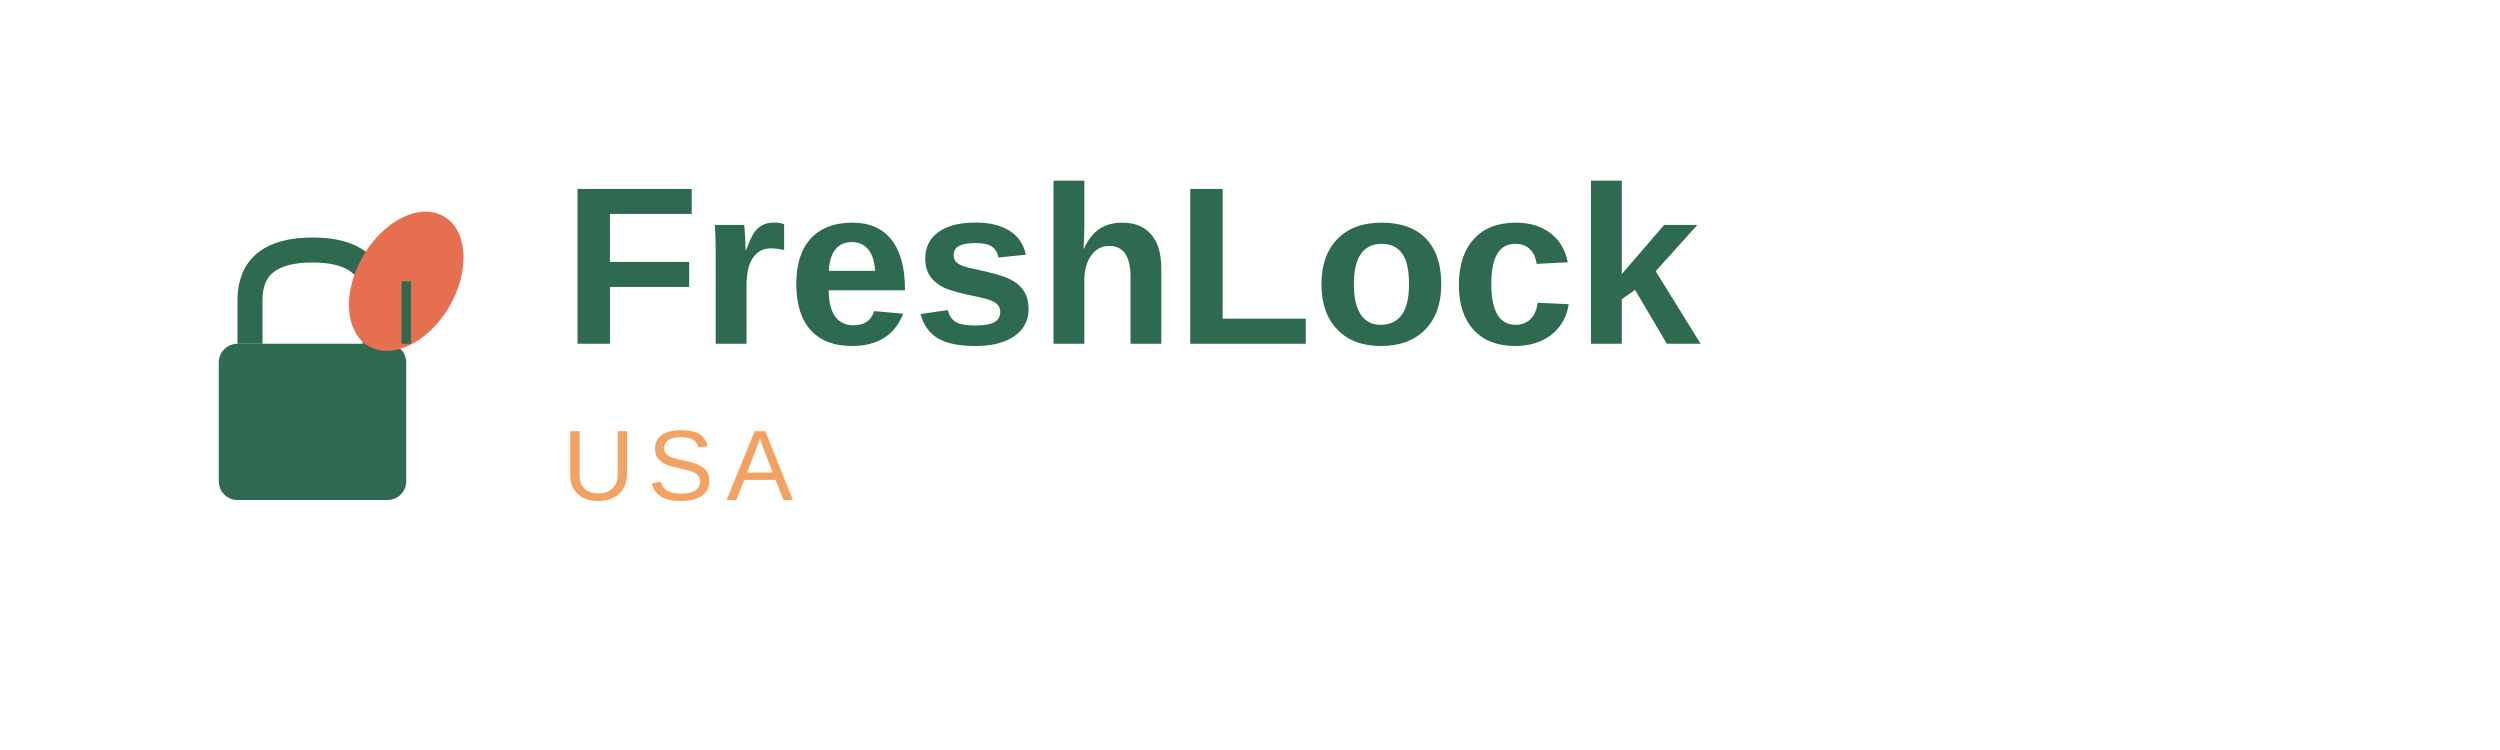
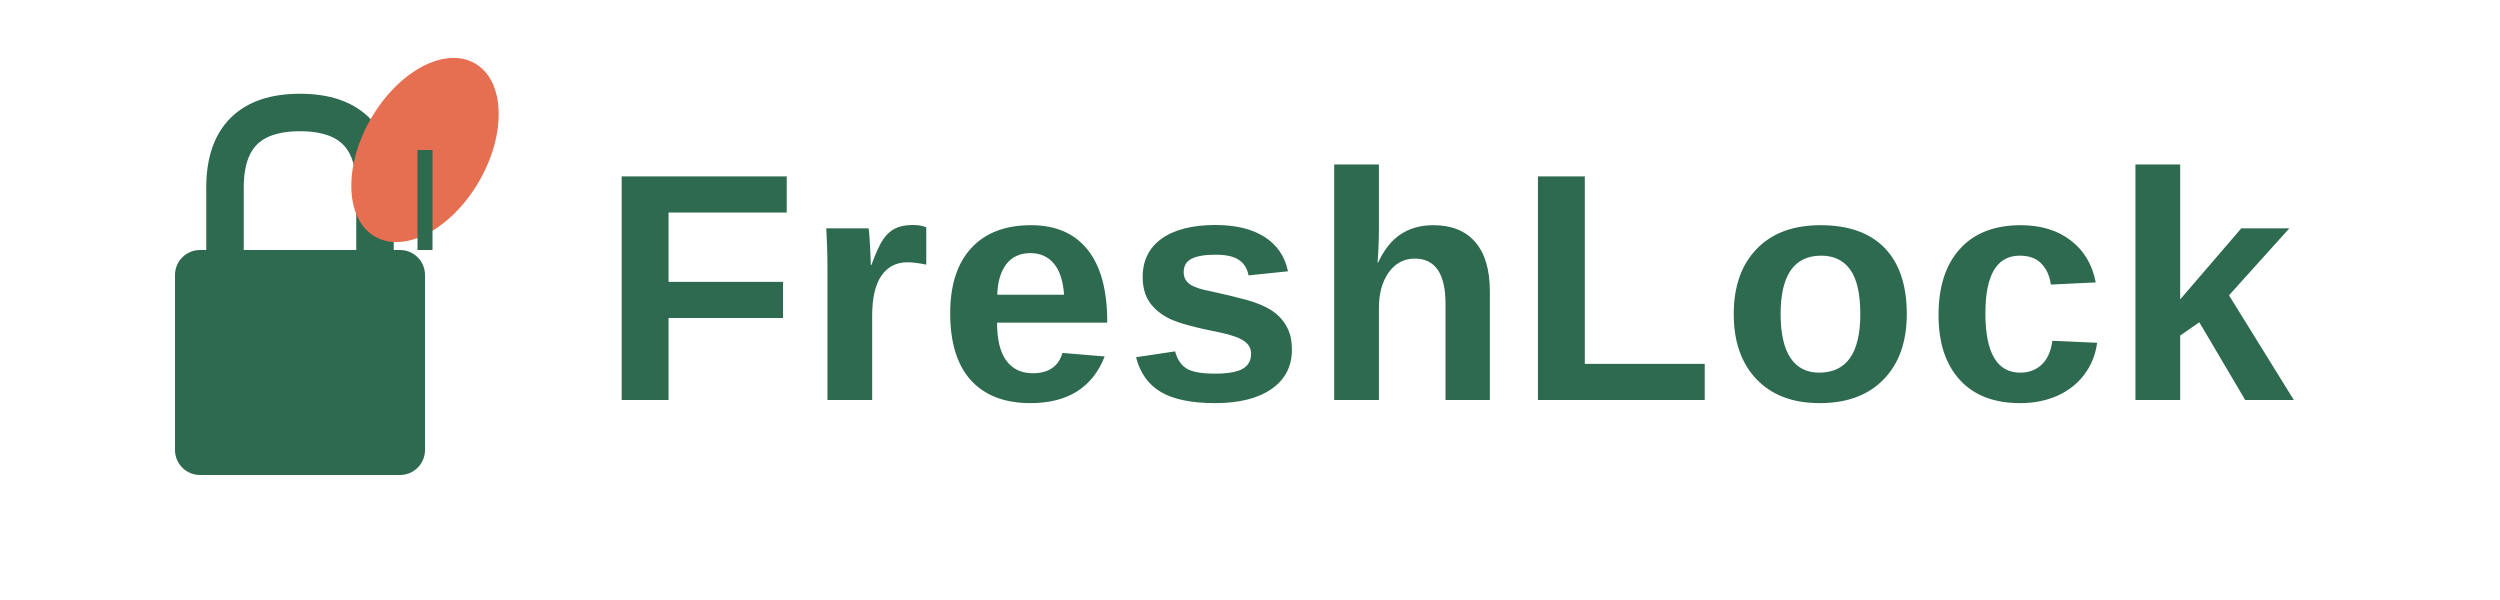
- <svg xmlns="http://www.w3.org/2000/svg" width="400" height="120">
-   <g transform="translate(20, 30)">
-     <rect x="15" y="25" width="30" height="25" rx="3" fill="#2D6A4F" />
-     <path d="M 20 25 L 20 18 Q 20 10 30 10 Q 40 10 40 18 L 40 25" stroke="#2D6A4F" stroke-width="4" fill="none" />
-     <ellipse cx="45" cy="15" rx="8" ry="12" fill="#E76F51" transform="rotate(30 45 15)" />
-     <line x1="45" y1="15" x2="45" y2="25" stroke="#2D6A4F" stroke-width="1.5" />
+ <svg xmlns="http://www.w3.org/2000/svg" width="200" height="48" viewBox="0 0 200 48">
+   <g transform="translate(4, 4)">
+     <rect x="10" y="16" width="20" height="18" rx="2" fill="#2D6A4F" />
+     <path d="M 14 16 L 14 11 Q 14 5 20 5 Q 26 5 26 11 L 26 16" stroke="#2D6A4F" stroke-width="3" fill="none" stroke-linecap="round" />
+     <ellipse cx="30" cy="8" rx="5" ry="8" fill="#E76F51" transform="rotate(30 30 8)" />
+     <line x1="30" y1="8" x2="30" y2="16" stroke="#2D6A4F" stroke-width="1.2" />
  </g>
-   <text x="90" y="55" font-family="Arial, sans-serif" font-size="36" font-weight="bold" fill="#2D6A4F">
+   <text x="48" y="32" font-family="Arial, Helvetica, sans-serif" font-size="26" font-weight="700" fill="#2D6A4F" letter-spacing="0.5">
    FreshLock
  </text>
-   <text x="90" y="80" font-family="Arial, sans-serif" font-size="16" fill="#F4A261" letter-spacing="2">
-     USA
-   </text>
</svg>
